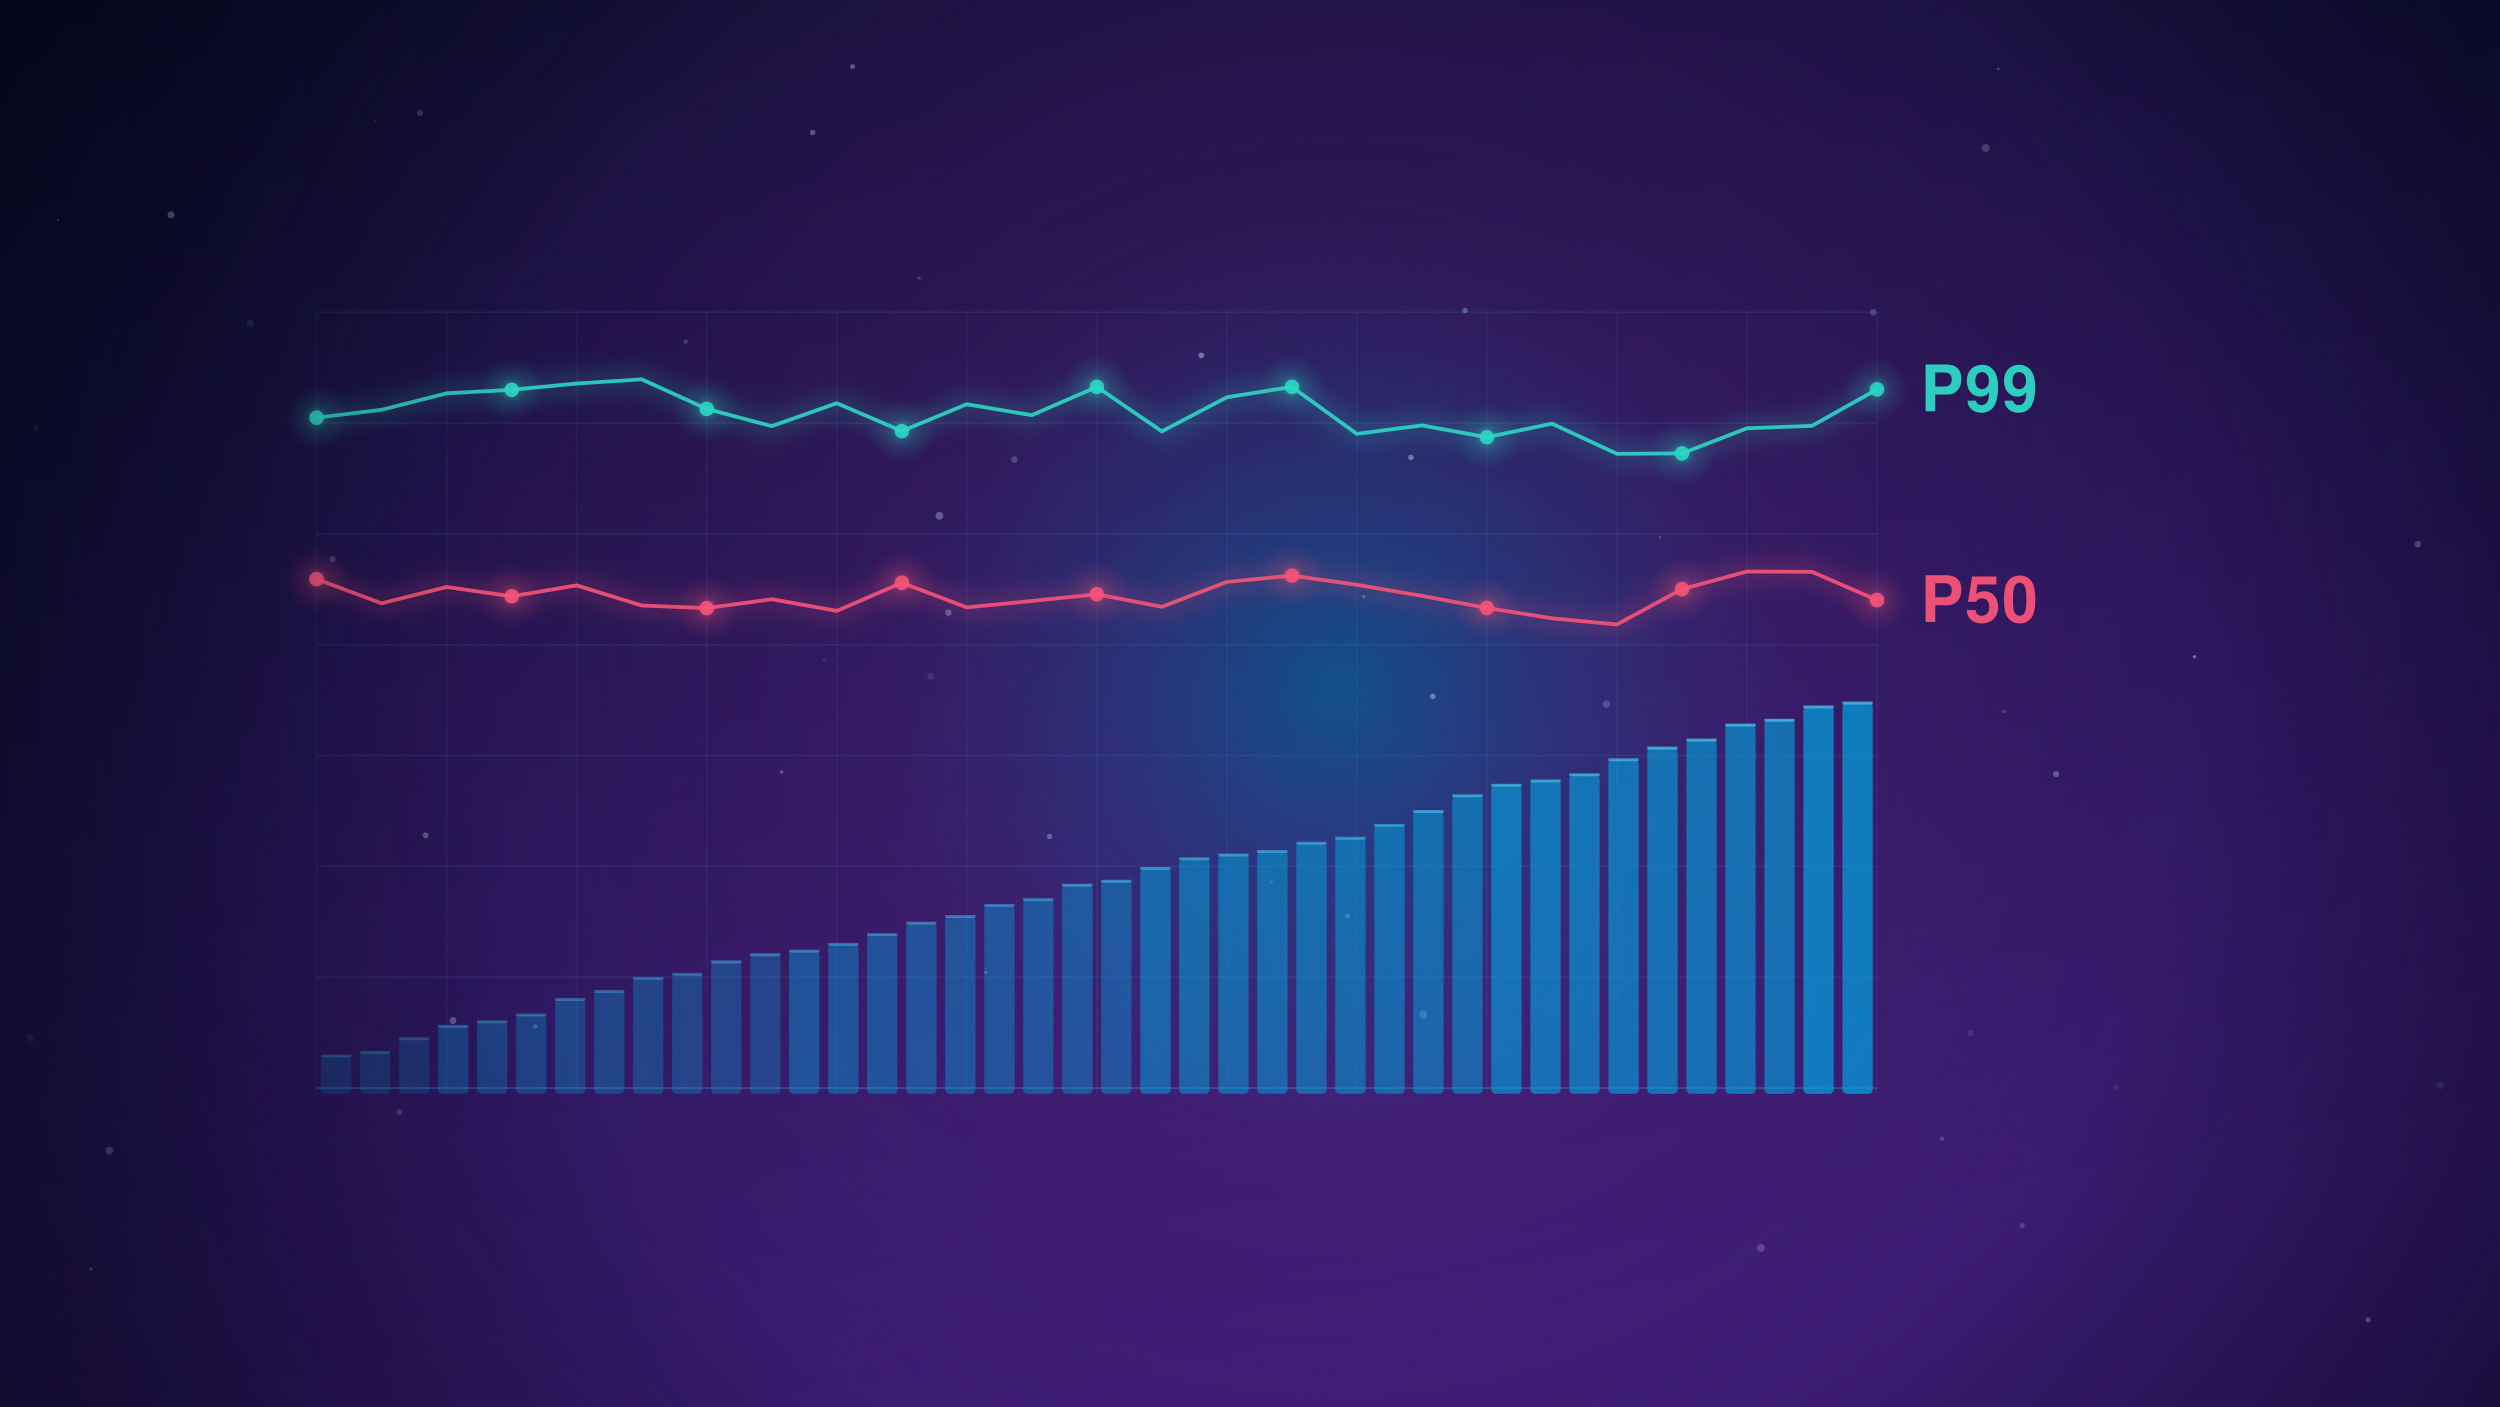
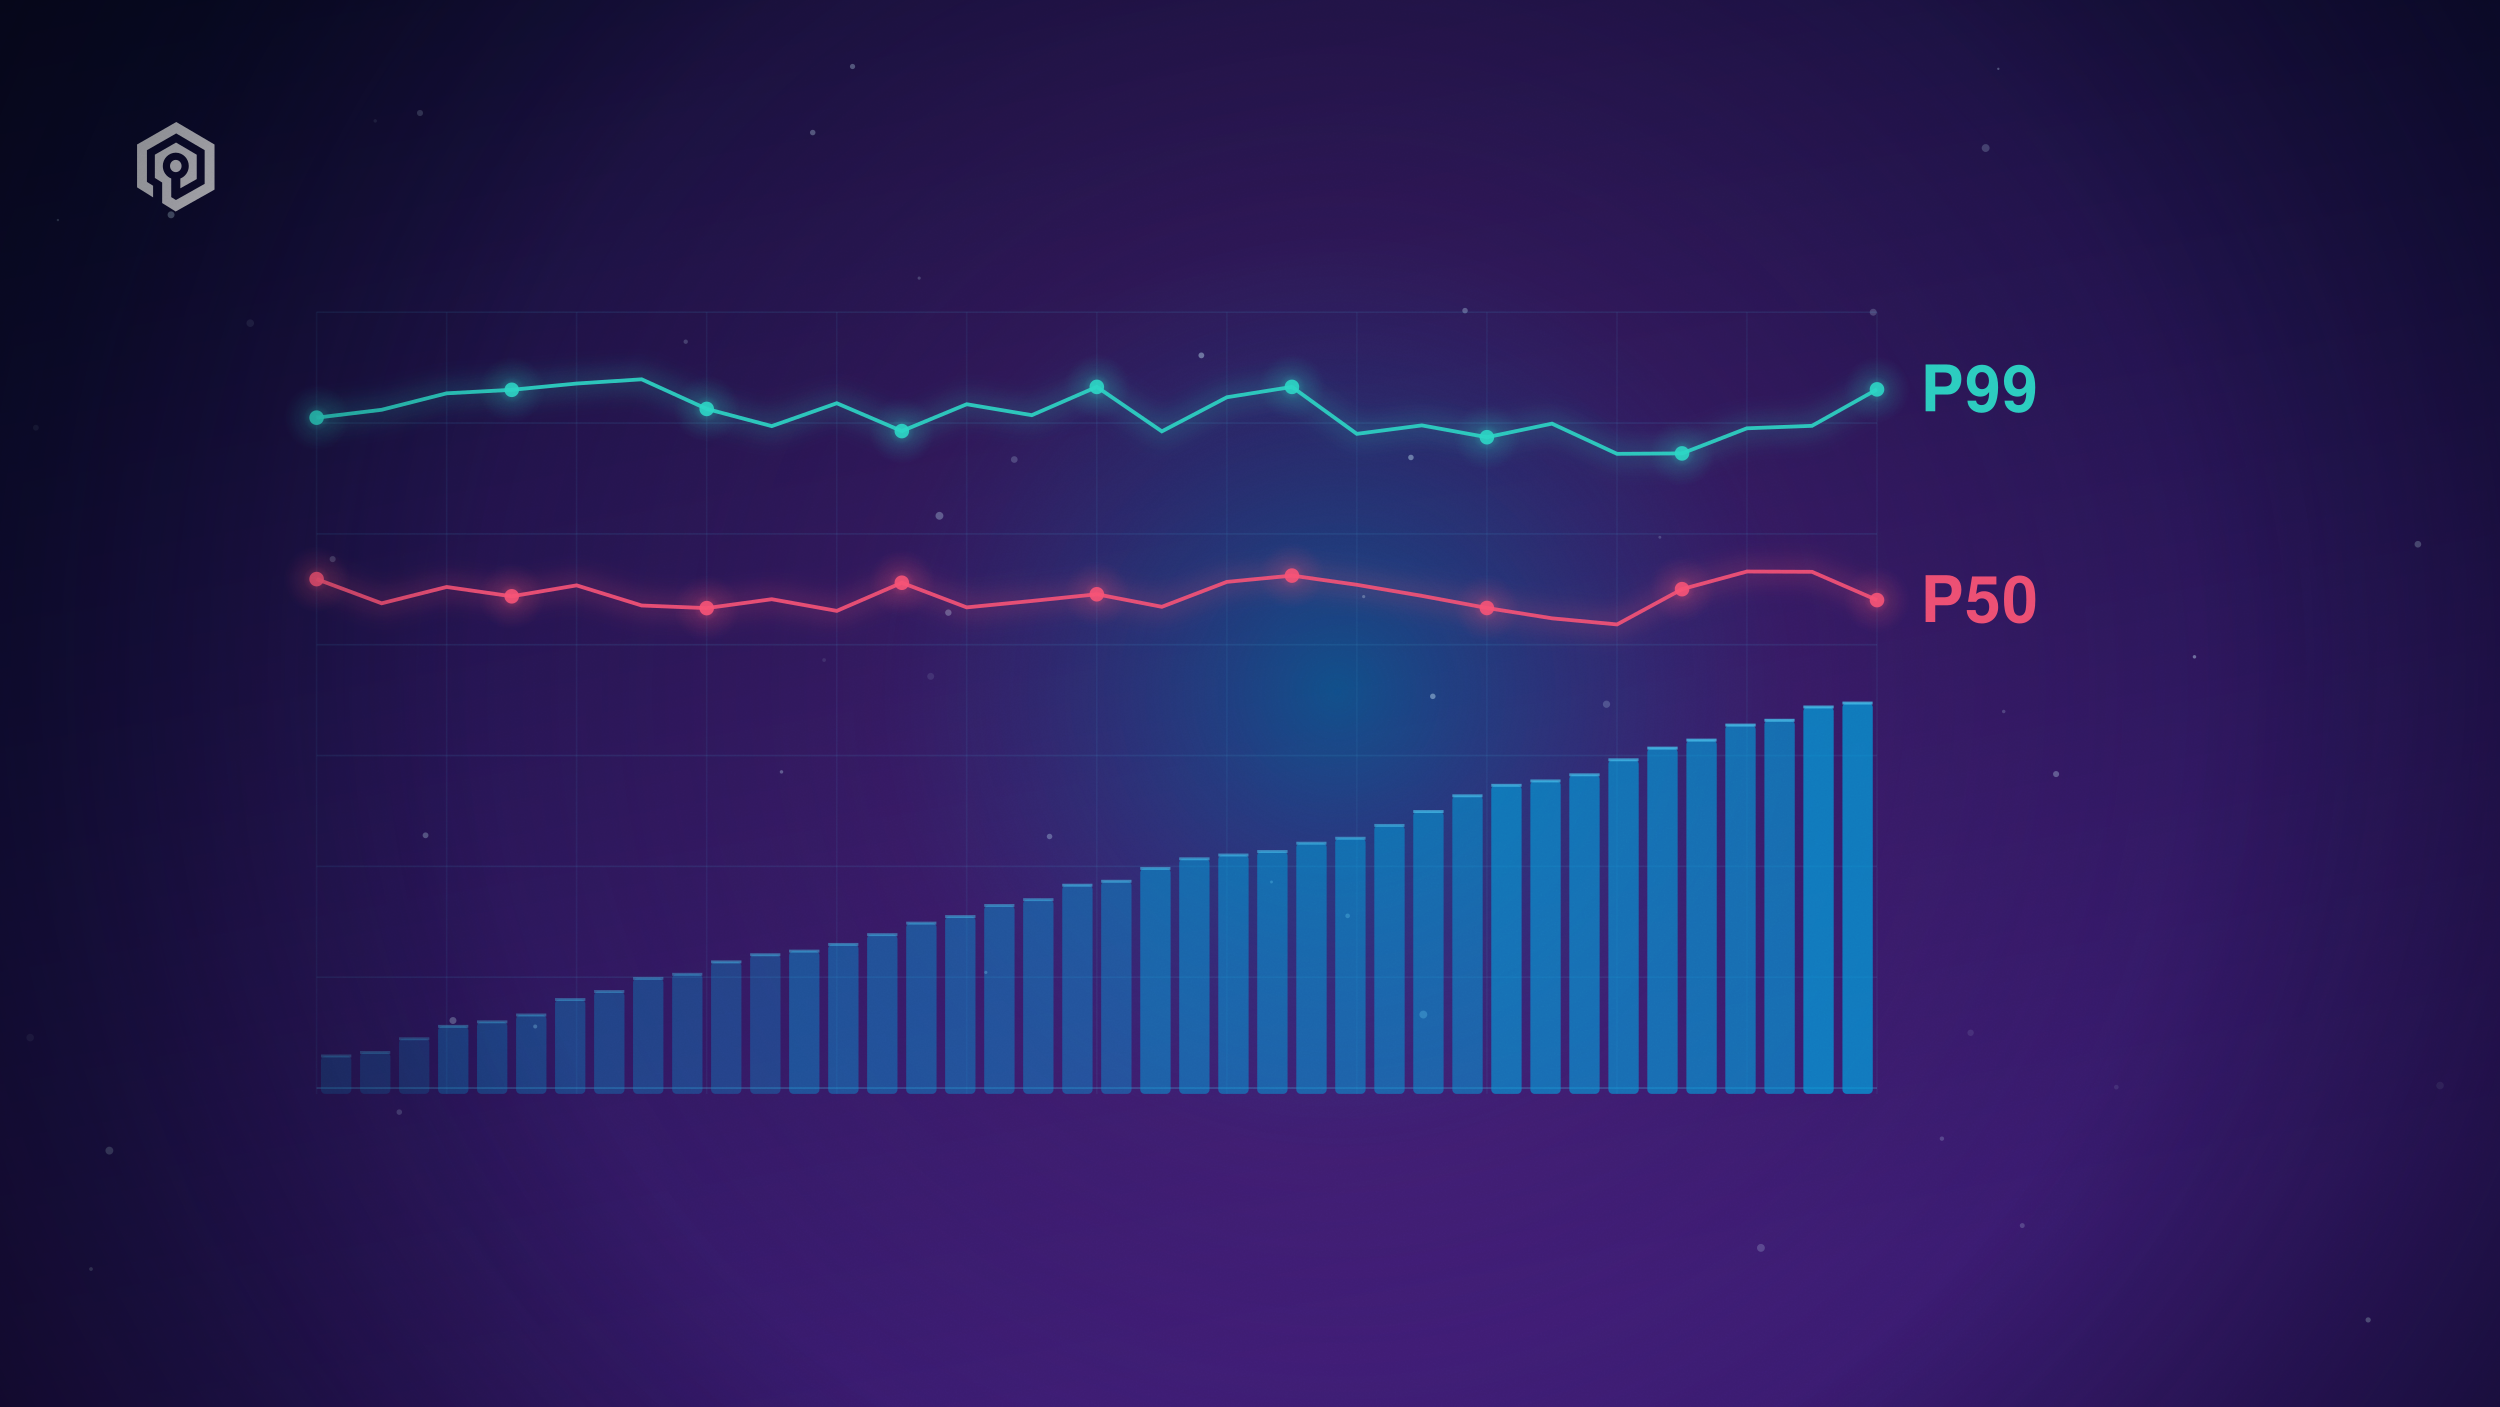
<svg xmlns="http://www.w3.org/2000/svg" width="1920" height="1080" viewBox="42.9 85.9 1714.3 964.3">
  <defs>
    <linearGradient id="sky" x1="0" y1="0" x2="0.32" y2="1">
      <stop offset="0" stop-color="#060A24" />
      <stop offset="0.48" stop-color="#171043" />
      <stop offset="1" stop-color="#301868" />
    </linearGradient>
    <radialGradient id="focus" gradientUnits="userSpaceOnUse" cx="960" cy="560" r="900">
      <stop offset="0" stop-color="#00A3E0" stop-opacity="0.42" />
      <stop offset="0.35" stop-color="#963CBD" stop-opacity="0.20" />
      <stop offset="1" stop-color="#963CBD" stop-opacity="0" />
    </radialGradient>
    <radialGradient id="vignette" gradientUnits="userSpaceOnUse" cx="960" cy="540" r="1180">
      <stop offset="0.5" stop-color="#03040F" stop-opacity="0" />
      <stop offset="1" stop-color="#03040F" stop-opacity="0.8" />
    </radialGradient>
    <radialGradient id="scrim">
      <stop offset="0" stop-color="#060A24" stop-opacity="0.72" />
      <stop offset="0.6" stop-color="#060A24" stop-opacity="0.45" />
      <stop offset="1" stop-color="#060A24" stop-opacity="0" />
    </radialGradient>
    <filter id="grain" x="0" y="0" width="100%" height="100%">
      <feTurbulence type="fractalNoise" baseFrequency="0.85" numOctaves="4" stitchTiles="stitch" />
      <feColorMatrix type="saturate" values="0" />
    </filter>
    <radialGradient id="h-cyan">
      <stop offset="0" stop-color="#46BDE9" stop-opacity="0.75" />
      <stop offset="0.4" stop-color="#46BDE9" stop-opacity="0.22" />
      <stop offset="1" stop-color="#46BDE9" stop-opacity="0" />
    </radialGradient>
    <radialGradient id="h-ice">
      <stop offset="0" stop-color="#CCF1FF" stop-opacity="0.75" />
      <stop offset="0.4" stop-color="#CCF1FF" stop-opacity="0.22" />
      <stop offset="1" stop-color="#CCF1FF" stop-opacity="0" />
    </radialGradient>
    <radialGradient id="h-mint">
      <stop offset="0" stop-color="#2CD5C4" stop-opacity="0.75" />
      <stop offset="0.4" stop-color="#2CD5C4" stop-opacity="0.22" />
      <stop offset="1" stop-color="#2CD5C4" stop-opacity="0" />
    </radialGradient>
    <radialGradient id="h-coral">
      <stop offset="0" stop-color="#F65275" stop-opacity="0.75" />
      <stop offset="0.4" stop-color="#F65275" stop-opacity="0.22" />
      <stop offset="1" stop-color="#F65275" stop-opacity="0" />
    </radialGradient>
    <radialGradient id="h-violet">
      <stop offset="0" stop-color="#963CBD" stop-opacity="0.75" />
      <stop offset="0.4" stop-color="#963CBD" stop-opacity="0.22" />
      <stop offset="1" stop-color="#963CBD" stop-opacity="0" />
    </radialGradient>
    <radialGradient id="h-gold">
      <stop offset="0" stop-color="#FFB81C" stop-opacity="0.75" />
      <stop offset="0.4" stop-color="#FFB81C" stop-opacity="0.22" />
      <stop offset="1" stop-color="#FFB81C" stop-opacity="0" />
    </radialGradient>
    <filter id="blur3" x="-70%" y="-70%" width="240%" height="240%">
      <feGaussianBlur stdDeviation="3" />
    </filter>
    <filter id="blur8" x="-70%" y="-70%" width="240%" height="240%">
      <feGaussianBlur stdDeviation="8" />
    </filter>
    <filter id="blur18" x="-70%" y="-70%" width="240%" height="240%">
      <feGaussianBlur stdDeviation="18" />
    </filter>
    <filter id="blur40" x="-70%" y="-70%" width="240%" height="240%">
      <feGaussianBlur stdDeviation="40" />
    </filter>
  </defs>
  <rect width="1920" height="1080" fill="url(#sky)" />
  <rect width="1920" height="1080" fill="url(#focus)" />
  <g>
    <circle cx="2.5" cy="777.9" r="2.4" fill="#CCF1FF" opacity="0.1" />
    <circle cx="1700.9" cy="459.1" r="2.3" fill="#CCF1FF" opacity="0.3" />
    <circle cx="1452.8" cy="616.7" r="2.1" fill="#CCF1FF" opacity="0.3" />
    <circle cx="117.9" cy="874.9" r="2.7" fill="#CCF1FF" opacity="0.3" />
    <circle cx="353.5" cy="785.7" r="2.4" fill="#CCF1FF" opacity="0.3" />
    <circle cx="105.3" cy="956.1" r="1.3" fill="#CCF1FF" opacity="0.3" />
    <circle cx="673.2" cy="276.6" r="1.1" fill="#CCF1FF" opacity="0.2" />
    <circle cx="1250.4" cy="941.6" r="2.7" fill="#CCF1FF" opacity="0.2" />
    <circle cx="1666.8" cy="991" r="1.8" fill="#CCF1FF" opacity="0.4" />
    <circle cx="627.5" cy="131.5" r="1.8" fill="#CCF1FF" opacity="0.3" />
    <circle cx="334.7" cy="658.7" r="2" fill="#CCF1FF" opacity="0.3" />
    <circle cx="1327.4" cy="300" r="2.4" fill="#CCF1FF" opacity="0.2" />
    <circle cx="1547.7" cy="536.3" r="1.2" fill="#CCF1FF" opacity="0.4" />
    <circle cx="1025.4" cy="563.4" r="1.9" fill="#CCF1FF" opacity="0.4" />
    <circle cx="1416.9" cy="573.8" r="1.2" fill="#CCF1FF" opacity="0.2" />
    <circle cx="38.8" cy="1001" r="1.5" fill="#CCF1FF" opacity="0.2" />
    <circle cx="967" cy="713.9" r="1.6" fill="#CCF1FF" opacity="0.3" />
    <circle cx="1716.1" cy="830.3" r="2.6" fill="#CCF1FF" opacity="0.1" />
    <circle cx="313" cy="46.3" r="1.1" fill="#CCF1FF" opacity="0.3" />
    <circle cx="914.8" cy="690.7" r="1" fill="#CCF1FF" opacity="0.3" />
    <circle cx="762.6" cy="659.5" r="1.9" fill="#CCF1FF" opacity="0.3" />
    <circle cx="578.8" cy="615.2" r="1.2" fill="#CCF1FF" opacity="0.3" />
    <circle cx="1404.5" cy="187.4" r="2.7" fill="#CCF1FF" opacity="0.2" />
    <circle cx="1394.2" cy="794.1" r="2.2" fill="#CCF1FF" opacity="0.1" />
    <circle cx="1402.1" cy="56.6" r="1.4" fill="#CCF1FF" opacity="0.2" />
    <circle cx="1413.2" cy="133.1" r="0.8" fill="#CCF1FF" opacity="0.3" />
    <circle cx="1279.8" cy="74.5" r="1.6" fill="#CCF1FF" opacity="0.1" />
    <circle cx="1144.5" cy="568.8" r="2.5" fill="#CCF1FF" opacity="0.2" />
    <circle cx="63.6" cy="797.4" r="2.6" fill="#CCF1FF" opacity="0.1" />
    <circle cx="1374.5" cy="866.7" r="1.5" fill="#CCF1FF" opacity="0.2" />
    <circle cx="316.7" cy="848.5" r="1.9" fill="#CCF1FF" opacity="0.2" />
    <circle cx="409.9" cy="789.8" r="1.4" fill="#CCF1FF" opacity="0.3" />
    <circle cx="1018.9" cy="781.6" r="2.7" fill="#CCF1FF" opacity="0.3" />
    <circle cx="693.2" cy="506" r="2.2" fill="#CCF1FF" opacity="0.3" />
    <circle cx="1494.1" cy="831.4" r="1.6" fill="#CCF1FF" opacity="0.1" />
    <circle cx="681.1" cy="549.7" r="2.4" fill="#CCF1FF" opacity="0.1" />
    <circle cx="1429.6" cy="926.3" r="1.7" fill="#CCF1FF" opacity="0.2" />
    <circle cx="1047.5" cy="298.9" r="1.9" fill="#CCF1FF" opacity="0.3" />
    <circle cx="978" cy="495" r="1.1" fill="#CCF1FF" opacity="0.3" />
    <circle cx="513.1" cy="320.2" r="1.5" fill="#CCF1FF" opacity="0.2" />
    <circle cx="160.2" cy="233.2" r="2.4" fill="#CCF1FF" opacity="0.4" />
    <circle cx="600.2" cy="176.8" r="1.9" fill="#CCF1FF" opacity="0.3" />
    <circle cx="866.7" cy="329.6" r="2" fill="#CCF1FF" opacity="0.4" />
    <circle cx="718.9" cy="752.7" r="1.1" fill="#CCF1FF" opacity="0.3" />
    <circle cx="67.5" cy="379.2" r="2" fill="#CCF1FF" opacity="0.1" />
    <circle cx="300.2" cy="168.8" r="1.2" fill="#CCF1FF" opacity="0.1" />
    <circle cx="271" cy="469.3" r="2.1" fill="#CCF1FF" opacity="0.2" />
    <circle cx="738.4" cy="401" r="2.3" fill="#CCF1FF" opacity="0.2" />
    <circle cx="1181.1" cy="454.3" r="1" fill="#CCF1FF" opacity="0.2" />
    <circle cx="687.1" cy="439.6" r="2.7" fill="#CCF1FF" opacity="0.3" />
    <circle cx="82.6" cy="236.8" r="0.8" fill="#CCF1FF" opacity="0.3" />
    <circle cx="608" cy="538.5" r="1.3" fill="#CCF1FF" opacity="0.1" />
    <circle cx="1010.4" cy="399.6" r="1.9" fill="#CCF1FF" opacity="0.4" />
    <circle cx="214.5" cy="307.5" r="2.6" fill="#CCF1FF" opacity="0.1" />
    <circle cx="330.9" cy="163.4" r="2.1" fill="#CCF1FF" opacity="0.2" />
  </g>
  <g>
    <line x1="260" y1="300" x2="1330" y2="300" stroke="#46BDE9" stroke-width="1.1" opacity="0.1" />
    <line x1="260" y1="376" x2="1330" y2="376" stroke="#46BDE9" stroke-width="1.1" opacity="0.1" />
    <line x1="260" y1="452" x2="1330" y2="452" stroke="#46BDE9" stroke-width="1.1" opacity="0.1" />
    <line x1="260" y1="528" x2="1330" y2="528" stroke="#46BDE9" stroke-width="1.1" opacity="0.1" />
    <line x1="260" y1="604" x2="1330" y2="604" stroke="#46BDE9" stroke-width="1.1" opacity="0.1" />
    <line x1="260" y1="680" x2="1330" y2="680" stroke="#46BDE9" stroke-width="1.1" opacity="0.1" />
    <line x1="260" y1="756" x2="1330" y2="756" stroke="#46BDE9" stroke-width="1.1" opacity="0.1" />
    <line x1="260" y1="832" x2="1330" y2="832" stroke="#46BDE9" stroke-width="1.1" opacity="0.3" />
    <line x1="260" y1="300" x2="260" y2="836" stroke="#46BDE9" stroke-width="1.1" opacity="0.07" />
    <line x1="349.2" y1="300" x2="349.2" y2="836" stroke="#46BDE9" stroke-width="1.1" opacity="0.07" />
    <line x1="438.3" y1="300" x2="438.3" y2="836" stroke="#46BDE9" stroke-width="1.1" opacity="0.07" />
    <line x1="527.5" y1="300" x2="527.5" y2="836" stroke="#46BDE9" stroke-width="1.1" opacity="0.07" />
    <line x1="616.7" y1="300" x2="616.7" y2="836" stroke="#46BDE9" stroke-width="1.1" opacity="0.07" />
    <line x1="705.8" y1="300" x2="705.8" y2="836" stroke="#46BDE9" stroke-width="1.1" opacity="0.07" />
    <line x1="795" y1="300" x2="795" y2="836" stroke="#46BDE9" stroke-width="1.1" opacity="0.07" />
    <line x1="884.2" y1="300" x2="884.2" y2="836" stroke="#46BDE9" stroke-width="1.1" opacity="0.07" />
    <line x1="973.3" y1="300" x2="973.3" y2="836" stroke="#46BDE9" stroke-width="1.1" opacity="0.07" />
    <line x1="1062.5" y1="300" x2="1062.5" y2="836" stroke="#46BDE9" stroke-width="1.1" opacity="0.07" />
    <line x1="1151.7" y1="300" x2="1151.7" y2="836" stroke="#46BDE9" stroke-width="1.1" opacity="0.07" />
    <line x1="1240.8" y1="300" x2="1240.8" y2="836" stroke="#46BDE9" stroke-width="1.1" opacity="0.07" />
    <line x1="1330" y1="300" x2="1330" y2="836" stroke="#46BDE9" stroke-width="1.1" opacity="0.07" />
  </g>
  <g>
    <rect x="263" y="810" width="20.8" height="26" rx="3" fill="#00A3E0" opacity="0.2" />
    <line x1="263" y1="810" x2="283.8" y2="810" stroke="#46BDE9" stroke-width="2" opacity="0.3" />
    <rect x="289.8" y="807.6" width="20.8" height="28.4" rx="3" fill="#00A3E0" opacity="0.2" />
    <line x1="289.8" y1="807.6" x2="310.5" y2="807.6" stroke="#46BDE9" stroke-width="2" opacity="0.3" />
    <rect x="316.5" y="798.2" width="20.8" height="37.8" rx="3" fill="#00A3E0" opacity="0.2" />
    <line x1="316.5" y1="798.2" x2="337.3" y2="798.2" stroke="#46BDE9" stroke-width="2" opacity="0.3" />
    <rect x="343.3" y="789.7" width="20.8" height="46.3" rx="3" fill="#00A3E0" opacity="0.3" />
    <line x1="343.3" y1="789.7" x2="364" y2="789.7" stroke="#46BDE9" stroke-width="2" opacity="0.4" />
    <rect x="370" y="786.6" width="20.8" height="49.4" rx="3" fill="#00A3E0" opacity="0.3" />
    <line x1="370" y1="786.6" x2="390.8" y2="786.6" stroke="#46BDE9" stroke-width="2" opacity="0.4" />
    <rect x="396.8" y="781.9" width="20.8" height="54.1" rx="3" fill="#00A3E0" opacity="0.3" />
    <line x1="396.8" y1="781.9" x2="417.5" y2="781.9" stroke="#46BDE9" stroke-width="2" opacity="0.4" />
    <rect x="423.5" y="771.3" width="20.8" height="64.7" rx="3" fill="#00A3E0" opacity="0.3" />
    <line x1="423.5" y1="771.3" x2="444.3" y2="771.3" stroke="#46BDE9" stroke-width="2" opacity="0.4" />
    <rect x="450.3" y="765.8" width="20.8" height="70.2" rx="3" fill="#00A3E0" opacity="0.3" />
    <line x1="450.3" y1="765.8" x2="471" y2="765.8" stroke="#46BDE9" stroke-width="2" opacity="0.4" />
    <rect x="477" y="756.8" width="20.8" height="79.2" rx="3" fill="#00A3E0" opacity="0.3" />
    <line x1="477" y1="756.8" x2="497.8" y2="756.8" stroke="#46BDE9" stroke-width="2" opacity="0.4" />
    <rect x="503.8" y="754" width="20.8" height="82" rx="3" fill="#00A3E0" opacity="0.3" />
    <line x1="503.8" y1="754" x2="524.5" y2="754" stroke="#46BDE9" stroke-width="2" opacity="0.4" />
    <rect x="530.5" y="745.5" width="20.8" height="90.5" rx="3" fill="#00A3E0" opacity="0.3" />
    <line x1="530.5" y1="745.5" x2="551.3" y2="745.5" stroke="#46BDE9" stroke-width="2" opacity="0.5" />
    <rect x="557.3" y="740.6" width="20.8" height="95.4" rx="3" fill="#00A3E0" opacity="0.3" />
    <line x1="557.3" y1="740.6" x2="578" y2="740.6" stroke="#46BDE9" stroke-width="2" opacity="0.5" />
    <rect x="584" y="738.1" width="20.8" height="97.9" rx="3" fill="#00A3E0" opacity="0.4" />
    <line x1="584" y1="738.1" x2="604.8" y2="738.1" stroke="#46BDE9" stroke-width="2" opacity="0.5" />
    <rect x="610.8" y="733.5" width="20.8" height="102.5" rx="3" fill="#00A3E0" opacity="0.4" />
    <line x1="610.8" y1="733.5" x2="631.5" y2="733.5" stroke="#46BDE9" stroke-width="2" opacity="0.5" />
    <rect x="637.5" y="726.8" width="20.8" height="109.2" rx="3" fill="#00A3E0" opacity="0.4" />
    <line x1="637.5" y1="726.8" x2="658.3" y2="726.8" stroke="#46BDE9" stroke-width="2" opacity="0.5" />
    <rect x="664.3" y="718.9" width="20.8" height="117.1" rx="3" fill="#00A3E0" opacity="0.4" />
    <line x1="664.3" y1="718.9" x2="685" y2="718.9" stroke="#46BDE9" stroke-width="2" opacity="0.5" />
    <rect x="691" y="714.4" width="20.8" height="121.6" rx="3" fill="#00A3E0" opacity="0.4" />
    <line x1="691" y1="714.4" x2="711.8" y2="714.4" stroke="#46BDE9" stroke-width="2" opacity="0.5" />
    <rect x="717.8" y="706.8" width="20.8" height="129.2" rx="3" fill="#00A3E0" opacity="0.4" />
    <line x1="717.8" y1="706.8" x2="738.5" y2="706.8" stroke="#46BDE9" stroke-width="2" opacity="0.5" />
    <rect x="744.5" y="702.8" width="20.8" height="133.2" rx="3" fill="#00A3E0" opacity="0.4" />
    <line x1="744.5" y1="702.8" x2="765.3" y2="702.8" stroke="#46BDE9" stroke-width="2" opacity="0.5" />
    <rect x="771.3" y="692.9" width="20.8" height="143.1" rx="3" fill="#00A3E0" opacity="0.4" />
    <line x1="771.3" y1="692.9" x2="792" y2="692.9" stroke="#46BDE9" stroke-width="2" opacity="0.6" />
    <rect x="798" y="690.2" width="20.8" height="145.8" rx="3" fill="#00A3E0" opacity="0.4" />
    <line x1="798" y1="690.2" x2="818.8" y2="690.2" stroke="#46BDE9" stroke-width="2" opacity="0.6" />
    <rect x="824.8" y="681.4" width="20.8" height="154.6" rx="3" fill="#00A3E0" opacity="0.5" />
    <line x1="824.8" y1="681.4" x2="845.5" y2="681.4" stroke="#46BDE9" stroke-width="2" opacity="0.6" />
    <rect x="851.5" y="674.8" width="20.8" height="161.2" rx="3" fill="#00A3E0" opacity="0.5" />
    <line x1="851.5" y1="674.8" x2="872.3" y2="674.8" stroke="#46BDE9" stroke-width="2" opacity="0.6" />
    <rect x="878.3" y="672.2" width="20.8" height="163.8" rx="3" fill="#00A3E0" opacity="0.5" />
    <line x1="878.3" y1="672.2" x2="899" y2="672.2" stroke="#46BDE9" stroke-width="2" opacity="0.6" />
    <rect x="905" y="669.8" width="20.8" height="166.2" rx="3" fill="#00A3E0" opacity="0.5" />
    <line x1="905" y1="669.8" x2="925.8" y2="669.8" stroke="#46BDE9" stroke-width="2" opacity="0.6" />
    <rect x="931.8" y="664.1" width="20.8" height="171.9" rx="3" fill="#00A3E0" opacity="0.5" />
    <line x1="931.8" y1="664.1" x2="952.5" y2="664.1" stroke="#46BDE9" stroke-width="2" opacity="0.6" />
    <rect x="958.5" y="660.7" width="20.8" height="175.3" rx="3" fill="#00A3E0" opacity="0.5" />
    <line x1="958.5" y1="660.7" x2="979.3" y2="660.7" stroke="#46BDE9" stroke-width="2" opacity="0.6" />
    <rect x="985.3" y="651.9" width="20.8" height="184.1" rx="3" fill="#00A3E0" opacity="0.5" />
    <line x1="985.3" y1="651.9" x2="1006" y2="651.9" stroke="#46BDE9" stroke-width="2" opacity="0.6" />
    <rect x="1012" y="642.4" width="20.8" height="193.6" rx="3" fill="#00A3E0" opacity="0.5" />
    <line x1="1012" y1="642.4" x2="1032.8" y2="642.4" stroke="#46BDE9" stroke-width="2" opacity="0.7" />
    <rect x="1038.8" y="631.6" width="20.8" height="204.4" rx="3" fill="#00A3E0" opacity="0.5" />
    <line x1="1038.8" y1="631.6" x2="1059.5" y2="631.6" stroke="#46BDE9" stroke-width="2" opacity="0.7" />
    <rect x="1065.5" y="624.4" width="20.8" height="211.6" rx="3" fill="#00A3E0" opacity="0.6" />
    <line x1="1065.5" y1="624.4" x2="1086.3" y2="624.4" stroke="#46BDE9" stroke-width="2" opacity="0.7" />
    <rect x="1092.3" y="621.4" width="20.8" height="214.6" rx="3" fill="#00A3E0" opacity="0.6" />
    <line x1="1092.3" y1="621.4" x2="1113" y2="621.4" stroke="#46BDE9" stroke-width="2" opacity="0.7" />
    <rect x="1119" y="617.2" width="20.8" height="218.8" rx="3" fill="#00A3E0" opacity="0.6" />
    <line x1="1119" y1="617.2" x2="1139.8" y2="617.2" stroke="#46BDE9" stroke-width="2" opacity="0.7" />
    <rect x="1145.8" y="606.9" width="20.8" height="229.1" rx="3" fill="#00A3E0" opacity="0.6" />
    <line x1="1145.8" y1="606.9" x2="1166.5" y2="606.9" stroke="#46BDE9" stroke-width="2" opacity="0.7" />
    <rect x="1172.5" y="598.9" width="20.8" height="237.1" rx="3" fill="#00A3E0" opacity="0.6" />
    <line x1="1172.5" y1="598.9" x2="1193.3" y2="598.9" stroke="#46BDE9" stroke-width="2" opacity="0.8" />
    <rect x="1199.3" y="593.4" width="20.8" height="242.6" rx="3" fill="#00A3E0" opacity="0.6" />
    <line x1="1199.3" y1="593.4" x2="1220" y2="593.4" stroke="#46BDE9" stroke-width="2" opacity="0.8" />
    <rect x="1226" y="583.1" width="20.8" height="252.9" rx="3" fill="#00A3E0" opacity="0.6" />
    <line x1="1226" y1="583.1" x2="1246.8" y2="583.1" stroke="#46BDE9" stroke-width="2" opacity="0.8" />
    <rect x="1252.8" y="579.8" width="20.8" height="256.2" rx="3" fill="#00A3E0" opacity="0.6" />
    <line x1="1252.8" y1="579.8" x2="1273.5" y2="579.8" stroke="#46BDE9" stroke-width="2" opacity="0.8" />
    <rect x="1279.5" y="570.7" width="20.8" height="265.3" rx="3" fill="#00A3E0" opacity="0.7" />
    <line x1="1279.5" y1="570.7" x2="1300.3" y2="570.7" stroke="#46BDE9" stroke-width="2" opacity="0.8" />
    <rect x="1306.3" y="568" width="20.8" height="268" rx="3" fill="#00A3E0" opacity="0.7" />
    <line x1="1306.3" y1="568" x2="1327" y2="568" stroke="#46BDE9" stroke-width="2" opacity="0.8" />
  </g>
  <g>
    <path d="M 260 372.3 L 304.6 366.9 L 349.2 355.6 L 393.8 353.2 L 438.3 348.9 L 482.9 346 L 527.5 366.3 L 572.1 378.1 L 616.7 362.4 L 661.3 381.5 L 705.8 363.1 L 750.4 370.6 L 795 351.2 L 839.6 381.7 L 884.2 358.3 L 928.8 351.2 L 973.3 383.4 L 1017.9 377.6 L 1062.5 385.7 L 1107.1 376.4 L 1151.7 397.1 L 1196.3 396.8 L 1240.8 379.6 L 1285.4 377.9 L 1330 352.9" fill="none" stroke="#2CD5C4" stroke-width="9" opacity="0.3" filter="url(#blur8)" />
    <path d="M 260 372.3 L 304.6 366.9 L 349.2 355.6 L 393.8 353.2 L 438.3 348.9 L 482.9 346 L 527.5 366.3 L 572.1 378.1 L 616.7 362.4 L 661.3 381.5 L 705.8 363.1 L 750.4 370.6 L 795 351.2 L 839.6 381.7 L 884.2 358.3 L 928.8 351.2 L 973.3 383.4 L 1017.9 377.6 L 1062.5 385.7 L 1107.1 376.4 L 1151.7 397.1 L 1196.3 396.8 L 1240.8 379.6 L 1285.4 377.9 L 1330 352.9" fill="none" stroke="#2CD5C4" stroke-width="2.6" opacity="0.9" />
    <circle cx="260" cy="372.3" r="22.5" fill="url(#h-mint)" opacity="0.6" />
    <circle cx="260" cy="372.3" r="5" fill="#2CD5C4" opacity="0.9" />
    <circle cx="393.8" cy="353.2" r="22.5" fill="url(#h-mint)" opacity="0.6" />
    <circle cx="393.8" cy="353.2" r="5" fill="#2CD5C4" opacity="0.9" />
    <circle cx="527.5" cy="366.3" r="22.5" fill="url(#h-mint)" opacity="0.6" />
    <circle cx="527.5" cy="366.3" r="5" fill="#2CD5C4" opacity="0.9" />
    <circle cx="661.3" cy="381.5" r="22.5" fill="url(#h-mint)" opacity="0.6" />
    <circle cx="661.3" cy="381.5" r="5" fill="#2CD5C4" opacity="0.9" />
    <circle cx="795" cy="351.2" r="22.5" fill="url(#h-mint)" opacity="0.6" />
    <circle cx="795" cy="351.2" r="5" fill="#2CD5C4" opacity="0.9" />
    <circle cx="928.8" cy="351.2" r="22.5" fill="url(#h-mint)" opacity="0.6" />
    <circle cx="928.8" cy="351.2" r="5" fill="#2CD5C4" opacity="0.9" />
    <circle cx="1062.5" cy="385.7" r="22.5" fill="url(#h-mint)" opacity="0.6" />
    <circle cx="1062.5" cy="385.7" r="5" fill="#2CD5C4" opacity="0.9" />
    <circle cx="1196.3" cy="396.8" r="22.5" fill="url(#h-mint)" opacity="0.6" />
    <circle cx="1196.3" cy="396.8" r="5" fill="#2CD5C4" opacity="0.9" />
    <circle cx="1330" cy="352.9" r="22.5" fill="url(#h-mint)" opacity="0.6" />
    <circle cx="1330" cy="352.9" r="5" fill="#2CD5C4" opacity="0.9" />
    <text x="1360" y="367.9" fill="#2CD5C4" opacity="0.95" font-family="Helvetica Neue, Helvetica, Arial, sans-serif" font-size="44" font-weight="700" letter-spacing="1">P99</text>
    <path d="M 260 483 L 304.6 499.6 L 349.2 488.4 L 393.8 494.8 L 438.3 487.3 L 482.9 501.1 L 527.5 502.9 L 572.1 496.8 L 616.7 504.8 L 661.3 485.5 L 705.8 502.4 L 750.4 498 L 795 493.4 L 839.6 502 L 884.2 484.9 L 928.8 480.6 L 973.3 486.9 L 1017.9 494.5 L 1062.5 502.8 L 1107.1 509.9 L 1151.7 514.1 L 1196.3 489.9 L 1240.8 477.8 L 1285.4 478 L 1330 497.4" fill="none" stroke="#F65275" stroke-width="9" opacity="0.3" filter="url(#blur8)" />
    <path d="M 260 483 L 304.6 499.6 L 349.2 488.4 L 393.8 494.8 L 438.3 487.3 L 482.9 501.1 L 527.5 502.9 L 572.1 496.8 L 616.7 504.8 L 661.3 485.5 L 705.8 502.4 L 750.4 498 L 795 493.4 L 839.6 502 L 884.2 484.9 L 928.8 480.6 L 973.3 486.9 L 1017.9 494.5 L 1062.5 502.8 L 1107.1 509.9 L 1151.7 514.1 L 1196.3 489.9 L 1240.8 477.8 L 1285.4 478 L 1330 497.4" fill="none" stroke="#F65275" stroke-width="2.6" opacity="0.9" />
    <circle cx="260" cy="483" r="22.5" fill="url(#h-coral)" opacity="0.6" />
    <circle cx="260" cy="483" r="5" fill="#F65275" opacity="0.9" />
    <circle cx="393.8" cy="494.8" r="22.5" fill="url(#h-coral)" opacity="0.6" />
    <circle cx="393.8" cy="494.8" r="5" fill="#F65275" opacity="0.9" />
    <circle cx="527.5" cy="502.9" r="22.5" fill="url(#h-coral)" opacity="0.6" />
    <circle cx="527.5" cy="502.9" r="5" fill="#F65275" opacity="0.9" />
    <circle cx="661.3" cy="485.5" r="22.5" fill="url(#h-coral)" opacity="0.6" />
    <circle cx="661.3" cy="485.5" r="5" fill="#F65275" opacity="0.9" />
    <circle cx="795" cy="493.4" r="22.5" fill="url(#h-coral)" opacity="0.6" />
    <circle cx="795" cy="493.4" r="5" fill="#F65275" opacity="0.9" />
    <circle cx="928.8" cy="480.6" r="22.5" fill="url(#h-coral)" opacity="0.6" />
    <circle cx="928.8" cy="480.6" r="5" fill="#F65275" opacity="0.9" />
    <circle cx="1062.5" cy="502.8" r="22.5" fill="url(#h-coral)" opacity="0.6" />
    <circle cx="1062.5" cy="502.8" r="5" fill="#F65275" opacity="0.9" />
    <circle cx="1196.3" cy="489.9" r="22.5" fill="url(#h-coral)" opacity="0.6" />
    <circle cx="1196.3" cy="489.9" r="5" fill="#F65275" opacity="0.9" />
    <circle cx="1330" cy="497.4" r="22.5" fill="url(#h-coral)" opacity="0.6" />
    <circle cx="1330" cy="497.4" r="5" fill="#F65275" opacity="0.9" />
    <text x="1360" y="512.4" fill="#F65275" opacity="0.95" font-family="Helvetica Neue, Helvetica, Arial, sans-serif" font-size="44" font-weight="700" letter-spacing="1">P50</text>
  </g>
+   <g opacity="0.92">
+     <g transform="translate(136 167.8) scale(0.8806)">
+       <path d="M 13.482 60.695 L 0.998 52.884 L 0.998 19.503 L 31.528 2.001 L 61.318 19.532 L 61.318 54.645 L 31.055 71.689 L 20.548 65.116 L 20.548 51.041 L 20.548 49.12 L 14.852 45.556 L 14.852 27.453 L 31.346 17.997 L 47.464 27.482 L 47.464 46.451 L 34.703 53.638 L 34.703 45.999 C 38.529 44.526 41.274 40.739 41.274 36.27 C 41.274 30.511 36.713 25.884 31.158 25.884 C 25.603 25.884 21.042 30.511 21.042 36.27 C 21.042 40.739 23.787 44.526 27.612 45.999 L 27.612 60.474 L 31.261 62.756 L 53.635 50.155 L 53.635 23.925 L 31.477 10.885 L 8.681 23.954 L 8.681 48.629 L 13.482 51.633 L 13.482 60.695 Z M 31.158 31.498 C 33.672 31.498 35.66 33.664 35.66 36.27 C 35.66 38.877 33.672 41.043 31.158 41.043 C 28.644 41.043 26.656 38.877 26.656 36.27 C 26.656 33.664 28.644 31.498 31.158 31.498 Z" fill="#FFFFFF" fill-rule="evenodd" />
+     </g>
+   </g>
  <rect width="1920" height="1080" fill="url(#vignette)" />
  <rect width="1920" height="1080" filter="url(#grain)" opacity="0.055" style="mix-blend-mode:overlay" />
</svg>
